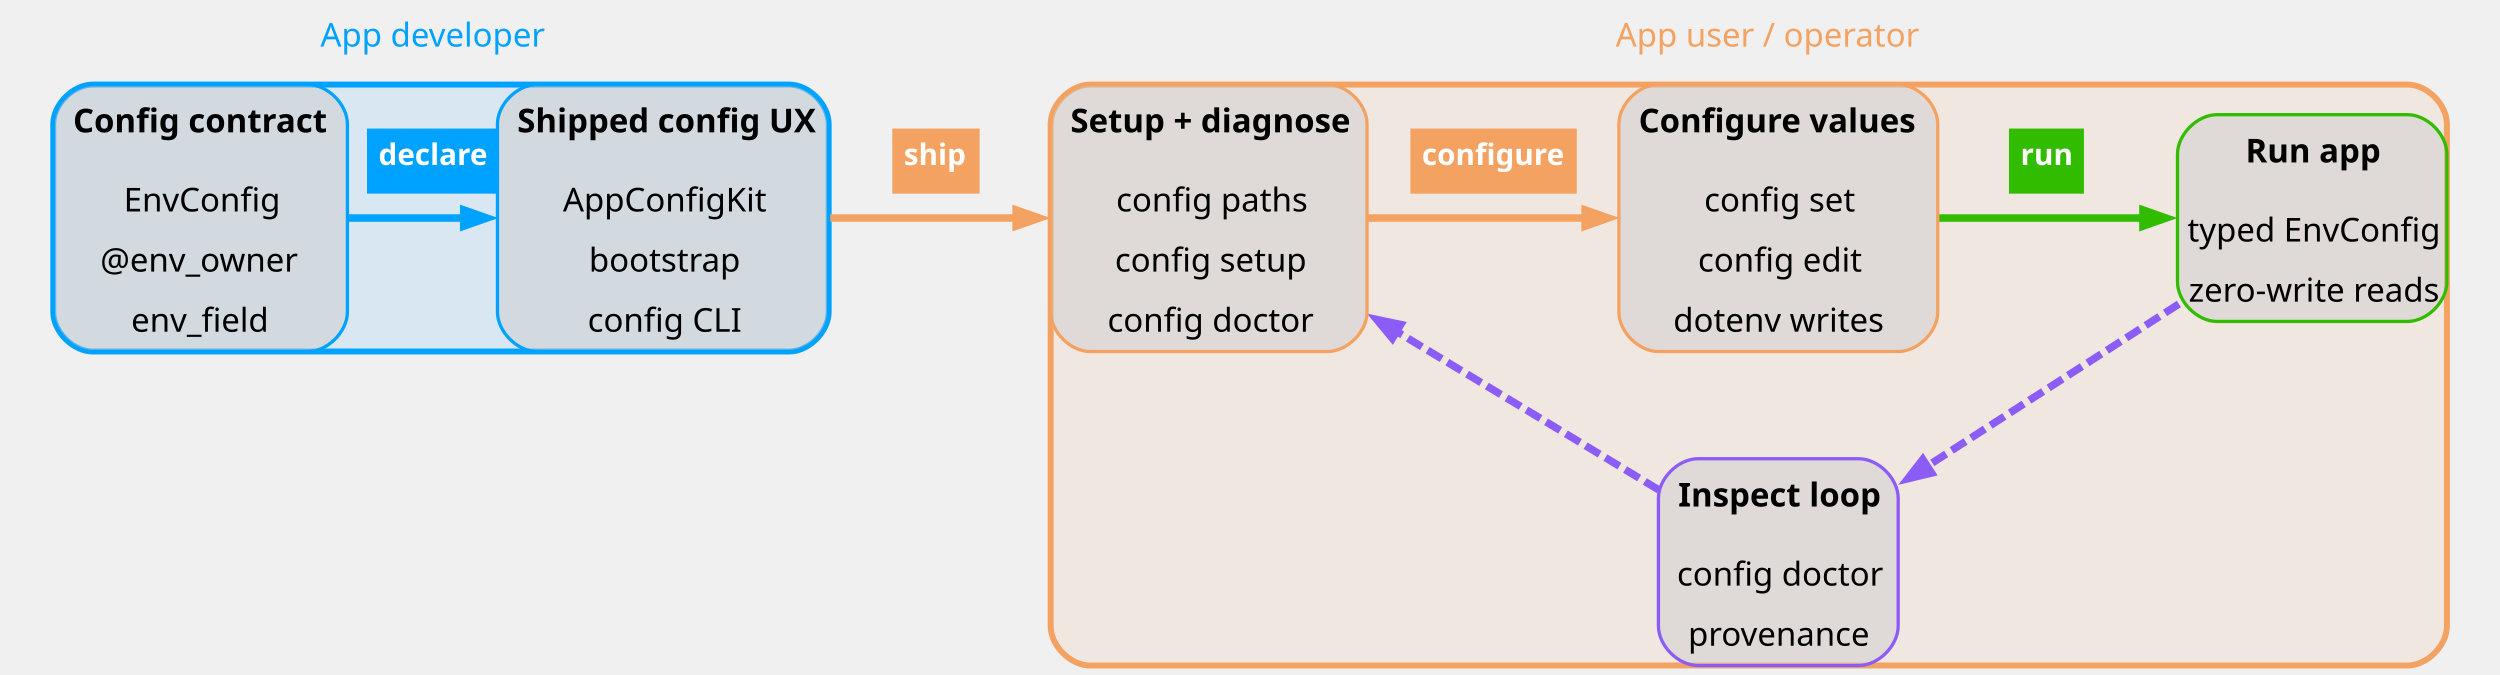
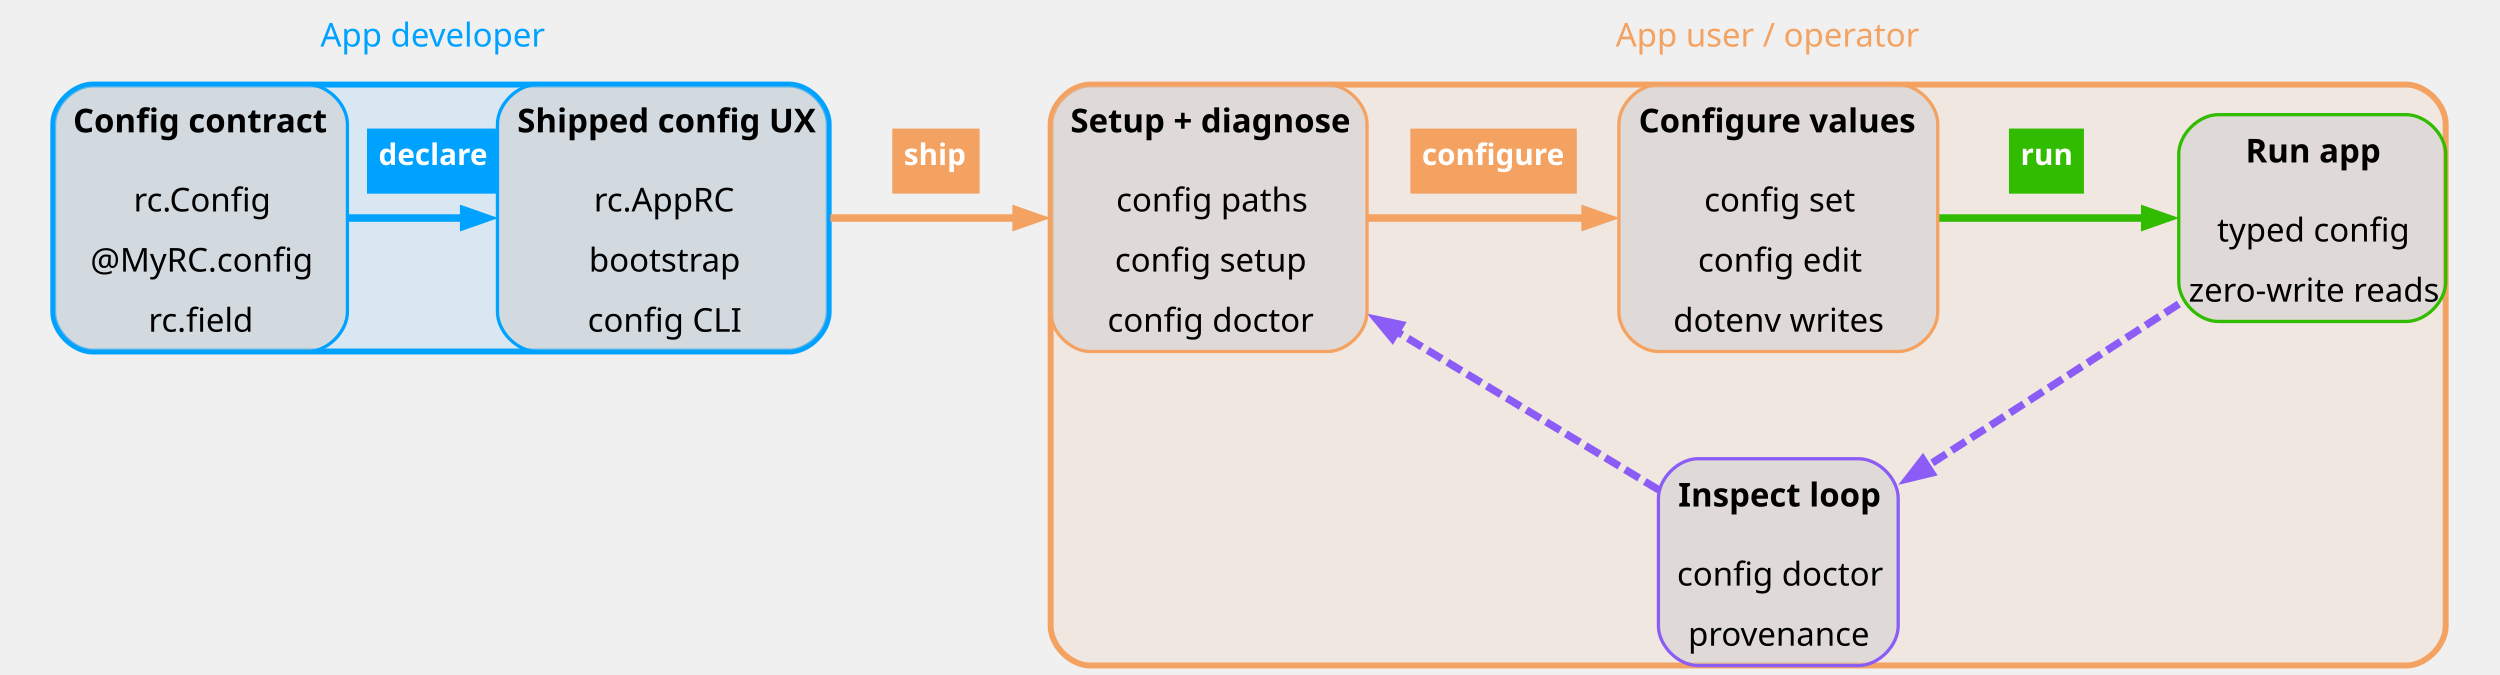
<svg xmlns="http://www.w3.org/2000/svg" width="1180px" height="318.501px" viewBox="-17.713 0 1011.426 273">
  <g id="graph0" class="graph" transform="scale(1.33333 1.33333) rotate(0) translate(2.88 201.94)">
    <g id="clust1" class="cluster">
      <path fill="#00a2ff" fill-opacity="0.098" stroke="#00a2ff" stroke-width="1.8" d="M12,-95.28C12,-95.28 223.28,-95.28 223.28,-95.28 229.28,-95.28 235.28,-101.28 235.28,-107.28 235.28,-107.28 235.28,-164.28 235.28,-164.28 235.28,-170.28 229.28,-176.28 223.28,-176.28 223.28,-176.28 12,-176.28 12,-176.28 6,-176.28 0,-170.28 0,-164.28 0,-164.28 0,-107.28 0,-107.28 0,-101.28 6,-95.28 12,-95.28" />
    </g>
    <g id="clust2" class="cluster">
-       <path fill="#f4a261" fill-opacity="0.098" stroke="#f4a261" stroke-width="1.8" d="M314.63,0C314.63,0 714.3,0 714.3,0 720.3,0 726.3,-6 726.3,-12 726.3,-12 726.3,-164.28 726.3,-164.28 726.3,-170.28 720.3,-176.28 714.3,-176.28 714.3,-176.28 314.63,-176.28 314.63,-176.28 308.63,-176.28 302.63,-170.28 302.63,-164.28 302.63,-164.28 302.63,-12 302.63,-12 302.63,-6 308.63,0 314.63,0" />
+       <path fill="#f4a261" fill-opacity="0.098" stroke="#f4a261" stroke-width="1.8" d="M314.63,0C314.63,0 713.93,0 713.93,0 719.93,0 725.93,-6 725.93,-12 725.93,-12 725.93,-164.28 725.93,-164.28 725.93,-170.28 719.93,-176.28 713.93,-176.28 713.93,-176.28 314.63,-176.28 314.63,-176.28 308.63,-176.28 302.63,-170.28 302.63,-164.28 302.63,-164.28 302.63,-12 302.63,-12 302.63,-6 308.63,0 314.63,0" />
    </g>
    <g id="edge1" class="edge">
      <path fill="none" stroke="#00a2ff" stroke-width="2.3" d="M89.05,-135.78C100.36,-135.78 112.7,-135.78 124.66,-135.78" />
      <polygon fill="#00a2ff" stroke="#00a2ff" stroke-width="2.3" points="124.55,-138.23 131.55,-135.78 124.55,-133.33 124.55,-138.23" />
    </g>
    <g id="edge2" class="edge">
      <path fill="none" stroke="#f4a261" stroke-width="2.3" d="M235.16,-135.78C253.15,-135.78 273.59,-135.78 292.22,-135.78" />
      <polygon fill="#f4a261" stroke="#f4a261" stroke-width="2.3" points="292.17,-138.23 299.17,-135.78 292.17,-133.33 292.17,-138.23" />
    </g>
    <g id="edge3" class="edge">
      <path fill="none" stroke="#f4a261" stroke-width="2.3" d="M398.3,-135.78C418.9,-135.78 443.21,-135.78 464.9,-135.78" />
      <polygon fill="#f4a261" stroke="#f4a261" stroke-width="2.3" points="464.82,-138.23 471.82,-135.78 464.82,-133.33 464.82,-138.23" />
    </g>
    <g id="edge4" class="edge">
-       <path fill="none" stroke="#32bc00" stroke-width="2.3" d="M571.59,-135.78C591.28,-135.78 614.08,-135.78 634.08,-135.78" />
-       <polygon fill="#32bc00" stroke="#32bc00" stroke-width="2.3" points="634.08,-138.23 641.08,-135.78 634.08,-133.33 634.08,-138.23" />
+       <path fill="none" stroke="#32bc00" stroke-width="2.3" d="M571.59,-135.78C591.53,-135.78 614.66,-135.78 634.84,-135.78" />
+       <polygon fill="#32bc00" stroke="#32bc00" stroke-width="2.3" points="634.61,-138.23 641.61,-135.78 634.61,-133.33 634.61,-138.23" />
    </g>
    <g id="edge5" class="edge">
      <path fill="none" stroke="#8b5cf6" stroke-width="2.3" stroke-dasharray="5,2" d="M644.96,-109.7C621.68,-94.69 592.37,-75.8 568.36,-60.34" />
      <polygon fill="#8b5cf6" stroke="#8b5cf6" stroke-width="2.3" points="569.92,-58.42 562.71,-56.69 567.26,-62.54 569.92,-58.42" />
    </g>
    <g id="edge6" class="edge">
      <path fill="none" stroke="#8b5cf6" stroke-width="2.3" stroke-dasharray="5,2" d="M487.2,-53.26C464.08,-67.23 433.63,-85.63 407.35,-101.5" />
      <polygon fill="#8b5cf6" stroke="#8b5cf6" stroke-width="2.3" points="406.32,-99.27 401.59,-104.98 408.85,-103.46 406.32,-99.27" />
    </g>
    <g id="node1" class="node">
      <path fill="#cccccc" fill-opacity="0.467" stroke="none" d="M12,-95.28C12,-95.28 77.25,-95.28 77.25,-95.28 83.25,-95.28 89.25,-101.28 89.25,-107.28 89.25,-107.28 89.25,-164.28 89.25,-164.28 89.25,-170.28 83.25,-176.28 77.25,-176.28 77.25,-176.28 12,-176.28 12,-176.28 6,-176.28 0,-170.28 0,-164.28 0,-164.28 0,-107.28 0,-107.28 0,-101.28 6,-95.28 12,-95.28" />
      <text xml:space="preserve" text-anchor="start" x="6" y="-161.78" font-family="sans-serif" font-weight="bold" font-size="10.00">Config contract</text>
-       <text xml:space="preserve" text-anchor="start" x="21.38" y="-137.78" font-family="sans-serif" font-size="10.00">EnvConfig</text>
-       <text xml:space="preserve" text-anchor="start" x="14.25" y="-119.53" font-family="sans-serif" font-size="10.00">@env_owner</text>
-       <text xml:space="preserve" text-anchor="start" x="23.62" y="-101.28" font-family="sans-serif" font-size="10.00">env_field</text>
+       <text xml:space="preserve" text-anchor="start" x="24.38" y="-137.78" font-family="sans-serif" font-size="10.00">rc.Config</text>
+       <text xml:space="preserve" text-anchor="start" x="11.25" y="-119.53" font-family="sans-serif" font-size="10.00">@MyRC.config</text>
+       <text xml:space="preserve" text-anchor="start" x="28.88" y="-101.28" font-family="sans-serif" font-size="10.00">rc.field</text>
      <path fill="none" stroke="#00a2ff" d="M12,-95.28C12,-95.28 77.25,-95.28 77.25,-95.28 83.25,-95.28 89.25,-101.28 89.25,-107.28 89.25,-107.28 89.25,-164.28 89.25,-164.28 89.25,-170.28 83.25,-176.28 77.25,-176.28 77.25,-176.28 12,-176.28 12,-176.28 6,-176.28 0,-170.28 0,-164.28 0,-164.28 0,-107.28 0,-107.28 0,-101.28 6,-95.28 12,-95.28" />
    </g>
    <g id="node2" class="node">
      <path fill="#cccccc" fill-opacity="0.467" stroke="none" d="M146.78,-95.28C146.78,-95.28 223.28,-95.28 223.28,-95.28 229.28,-95.28 235.28,-101.28 235.28,-107.28 235.28,-107.28 235.28,-164.28 235.28,-164.28 235.28,-170.28 229.28,-176.28 223.28,-176.28 223.28,-176.28 146.78,-176.28 146.78,-176.28 140.78,-176.28 134.78,-170.28 134.78,-164.28 134.78,-164.28 134.78,-107.28 134.78,-107.28 134.78,-101.28 140.78,-95.28 146.78,-95.28" />
      <text xml:space="preserve" text-anchor="start" x="140.78" y="-161.78" font-family="sans-serif" font-weight="bold" font-size="10.00">Shipped config UX</text>
-       <text xml:space="preserve" text-anchor="start" x="154.65" y="-137.78" font-family="sans-serif" font-size="10.00">AppConfigKit</text>
+       <text xml:space="preserve" text-anchor="start" x="164.03" y="-137.78" font-family="sans-serif" font-size="10.00">rc.AppRC</text>
      <text xml:space="preserve" text-anchor="start" x="162.53" y="-119.53" font-family="sans-serif" font-size="10.00">bootstrap</text>
      <text xml:space="preserve" text-anchor="start" x="162.15" y="-101.28" font-family="sans-serif" font-size="10.00">config CLI</text>
      <path fill="none" stroke="#00a2ff" d="M146.78,-95.28C146.78,-95.28 223.28,-95.28 223.28,-95.28 229.28,-95.28 235.28,-101.28 235.28,-107.28 235.28,-107.28 235.28,-164.28 235.28,-164.28 235.28,-170.28 229.28,-176.28 223.28,-176.28 223.28,-176.28 146.78,-176.28 146.78,-176.28 140.78,-176.28 134.78,-170.28 134.78,-164.28 134.78,-164.28 134.78,-107.28 134.78,-107.28 134.78,-101.28 140.78,-95.28 146.78,-95.28" />
    </g>
    <g id="node3" class="node">
      <path fill="#cccccc" fill-opacity="0.467" stroke="none" d="M314.63,-95.28C314.63,-95.28 386.63,-95.28 386.63,-95.28 392.63,-95.28 398.63,-101.28 398.63,-107.28 398.63,-107.28 398.63,-164.28 398.63,-164.28 398.63,-170.28 392.63,-176.28 386.63,-176.28 386.63,-176.28 314.63,-176.28 314.63,-176.28 308.63,-176.28 302.63,-170.28 302.63,-164.28 302.63,-164.28 302.63,-107.28 302.63,-107.28 302.63,-101.28 308.63,-95.28 314.63,-95.28" />
      <text xml:space="preserve" text-anchor="start" x="308.63" y="-161.78" font-family="sans-serif" font-weight="bold" font-size="10.00">Setup + diagnose</text>
      <text xml:space="preserve" text-anchor="start" x="322.5" y="-137.78" font-family="sans-serif" font-size="10.00">config paths</text>
      <text xml:space="preserve" text-anchor="start" x="322.13" y="-119.53" font-family="sans-serif" font-size="10.00">config setup</text>
      <text xml:space="preserve" text-anchor="start" x="319.88" y="-101.28" font-family="sans-serif" font-size="10.00">config doctor</text>
      <path fill="none" stroke="#f4a261" d="M314.63,-95.28C314.63,-95.28 386.63,-95.28 386.63,-95.28 392.63,-95.28 398.63,-101.28 398.63,-107.28 398.63,-107.28 398.63,-164.28 398.63,-164.28 398.63,-170.28 392.63,-176.28 386.63,-176.28 386.63,-176.28 314.63,-176.28 314.63,-176.28 308.63,-176.28 302.63,-170.28 302.63,-164.28 302.63,-164.28 302.63,-107.28 302.63,-107.28 302.63,-101.28 308.63,-95.28 314.63,-95.28" />
    </g>
    <g id="node4" class="node">
      <path fill="#cccccc" fill-opacity="0.467" stroke="none" d="M487.05,-95.28C487.05,-95.28 559.8,-95.28 559.8,-95.28 565.8,-95.28 571.8,-101.28 571.8,-107.28 571.8,-107.28 571.8,-164.28 571.8,-164.28 571.8,-170.28 565.8,-176.28 559.8,-176.28 559.8,-176.28 487.05,-176.28 487.05,-176.28 481.05,-176.28 475.05,-170.28 475.05,-164.28 475.05,-164.28 475.05,-107.28 475.05,-107.28 475.05,-101.28 481.05,-95.28 487.05,-95.28" />
      <text xml:space="preserve" text-anchor="start" x="481.05" y="-161.78" font-family="sans-serif" font-weight="bold" font-size="10.00">Configure values</text>
      <text xml:space="preserve" text-anchor="start" x="500.93" y="-137.78" font-family="sans-serif" font-size="10.00">config set</text>
      <text xml:space="preserve" text-anchor="start" x="499.05" y="-119.53" font-family="sans-serif" font-size="10.00">config edit</text>
      <text xml:space="preserve" text-anchor="start" x="491.55" y="-101.28" font-family="sans-serif" font-size="10.00">dotenv writes</text>
      <path fill="none" stroke="#f4a261" d="M487.05,-95.28C487.05,-95.28 559.8,-95.28 559.8,-95.28 565.8,-95.28 571.8,-101.28 571.8,-107.28 571.8,-107.28 571.8,-164.28 571.8,-164.28 571.8,-170.28 565.8,-176.28 559.8,-176.28 559.8,-176.28 487.05,-176.28 487.05,-176.28 481.05,-176.28 475.05,-170.28 475.05,-164.28 475.05,-164.28 475.05,-107.28 475.05,-107.28 475.05,-101.28 481.05,-95.28 487.05,-95.28" />
    </g>
    <g id="node5" class="node">
-       <path fill="#cccccc" fill-opacity="0.467" stroke="none" d="M656.55,-104.4C656.55,-104.4 714.3,-104.4 714.3,-104.4 720.3,-104.4 726.3,-110.4 726.3,-116.4 726.3,-116.4 726.3,-155.15 726.3,-155.15 726.3,-161.15 720.3,-167.15 714.3,-167.15 714.3,-167.15 656.55,-167.15 656.55,-167.15 650.55,-167.15 644.55,-161.15 644.55,-155.15 644.55,-155.15 644.55,-116.4 644.55,-116.4 644.55,-110.4 650.55,-104.4 656.55,-104.4" />
+       <path fill="#cccccc" fill-opacity="0.467" stroke="none" d="M656.93,-104.4C656.93,-104.4 713.93,-104.4 713.93,-104.4 719.93,-104.4 725.93,-110.4 725.93,-116.4 725.93,-116.4 725.93,-155.15 725.93,-155.15 725.93,-161.15 719.93,-167.15 713.93,-167.15 713.93,-167.15 656.93,-167.15 656.93,-167.15 650.93,-167.15 644.93,-161.15 644.93,-155.15 644.93,-155.15 644.93,-116.4 644.93,-116.4 644.93,-110.4 650.93,-104.4 656.93,-104.4" />
      <text xml:space="preserve" text-anchor="start" x="665.18" y="-152.65" font-family="sans-serif" font-weight="bold" font-size="10.00">Run app</text>
-       <text xml:space="preserve" text-anchor="start" x="647.55" y="-128.65" font-family="sans-serif" font-size="10.00">typed EnvConfig</text>
+       <text xml:space="preserve" text-anchor="start" x="656.55" y="-128.65" font-family="sans-serif" font-size="10.00">typed config</text>
      <text xml:space="preserve" text-anchor="start" x="647.93" y="-110.4" font-family="sans-serif" font-size="10.00">zero-write reads</text>
-       <path fill="none" stroke="#32bc00" d="M656.55,-104.4C656.55,-104.4 714.3,-104.4 714.3,-104.4 720.3,-104.4 726.3,-110.4 726.3,-116.4 726.3,-116.4 726.3,-155.15 726.3,-155.15 726.3,-161.15 720.3,-167.15 714.3,-167.15 714.3,-167.15 656.55,-167.15 656.55,-167.15 650.55,-167.15 644.55,-161.15 644.55,-155.15 644.55,-155.15 644.55,-116.4 644.55,-116.4 644.55,-110.4 650.55,-104.4 656.55,-104.4" />
+       <path fill="none" stroke="#32bc00" d="M656.93,-104.4C656.93,-104.4 713.93,-104.4 713.93,-104.4 719.93,-104.4 725.93,-110.4 725.93,-116.4 725.93,-116.4 725.93,-155.15 725.93,-155.15 725.93,-161.15 719.93,-167.15 713.93,-167.15 713.93,-167.15 656.93,-167.15 656.93,-167.15 650.93,-167.15 644.93,-161.15 644.93,-155.15 644.93,-155.15 644.93,-116.4 644.93,-116.4 644.93,-110.4 650.93,-104.4 656.93,-104.4" />
    </g>
    <g id="node6" class="node">
      <path fill="#cccccc" fill-opacity="0.467" stroke="none" d="M499.05,0C499.05,0 547.8,0 547.8,0 553.8,0 559.8,-6 559.8,-12 559.8,-12 559.8,-50.75 559.8,-50.75 559.8,-56.75 553.8,-62.75 547.8,-62.75 547.8,-62.75 499.05,-62.75 499.05,-62.75 493.05,-62.75 487.05,-56.75 487.05,-50.75 487.05,-50.75 487.05,-12 487.05,-12 487.05,-6 493.05,0 499.05,0" />
      <text xml:space="preserve" text-anchor="start" x="493.05" y="-48.25" font-family="sans-serif" font-weight="bold" font-size="10.00">Inspect loop</text>
      <text xml:space="preserve" text-anchor="start" x="492.68" y="-24.25" font-family="sans-serif" font-size="10.00">config doctor</text>
      <text xml:space="preserve" text-anchor="start" x="496.05" y="-6" font-family="sans-serif" font-size="10.00">provenance</text>
      <path fill="none" stroke="#8b5cf6" d="M499.05,0C499.05,0 547.8,0 547.8,0 553.8,0 559.8,-6 559.8,-12 559.8,-12 559.8,-50.75 559.8,-50.75 559.8,-56.75 553.8,-62.75 547.8,-62.75 547.8,-62.75 499.05,-62.75 499.05,-62.75 493.05,-62.75 487.05,-56.75 487.05,-50.75 487.05,-50.75 487.05,-12 487.05,-12 487.05,-6 493.05,0 499.05,0" />
    </g>
    <g id="node7" class="node">
      <text xml:space="preserve" text-anchor="start" x="81.06" y="-187.81" font-family="sans-serif" font-size="10.00" fill="#00a2ff">App developer</text>
    </g>
    <g id="node8" class="node">
      <text xml:space="preserve" text-anchor="start" x="474.08" y="-187.81" font-family="sans-serif" font-size="10.00" fill="#f4a261">App user / operator</text>
    </g>
    <g id="node9" class="node">
      <polygon fill="#00a2ff" stroke="none" points="95.69,-143.68 95.69,-162.43 134.69,-162.43 134.69,-143.68 95.69,-143.68" />
      <text xml:space="preserve" text-anchor="start" x="98.69" y="-151.88" font-family="sans-serif" font-weight="bold" font-size="9.00" fill="#ffffff">declare</text>
      <polygon fill="none" stroke="#00a2ff" points="95.69,-143.68 95.69,-162.43 134.69,-162.43 134.69,-143.68 95.69,-143.68" />
    </g>
    <g id="node10" class="node">
      <polygon fill="#f4a261" stroke="none" points="255.08,-143.68 255.08,-162.43 280.58,-162.43 280.58,-143.68 255.08,-143.68" />
      <text xml:space="preserve" text-anchor="start" x="258.08" y="-151.88" font-family="sans-serif" font-weight="bold" font-size="9.00" fill="#ffffff">ship</text>
      <polygon fill="none" stroke="#f4a261" points="255.08,-143.68 255.08,-162.43 280.58,-162.43 280.58,-143.68 255.08,-143.68" />
    </g>
    <g id="node11" class="node">
      <polygon fill="#f4a261" stroke="none" points="412.28,-143.68 412.28,-162.43 461.78,-162.43 461.78,-143.68 412.28,-143.68" />
      <text xml:space="preserve" text-anchor="start" x="415.28" y="-151.88" font-family="sans-serif" font-weight="bold" font-size="9.00" fill="#ffffff">configure</text>
      <polygon fill="none" stroke="#f4a261" points="412.28,-143.68 412.28,-162.43 461.78,-162.43 461.78,-143.68 412.28,-143.68" />
    </g>
    <g id="node12" class="node">
      <polygon fill="#32bc00" stroke="none" points="593.91,-143.68 593.91,-162.43 615.66,-162.43 615.66,-143.68 593.91,-143.68" />
      <text xml:space="preserve" text-anchor="start" x="596.91" y="-151.88" font-family="sans-serif" font-weight="bold" font-size="9.00" fill="#ffffff">run</text>
      <polygon fill="none" stroke="#32bc00" points="593.91,-143.68 593.91,-162.43 615.66,-162.43 615.66,-143.68 593.91,-143.68" />
    </g>
  </g>
</svg>
